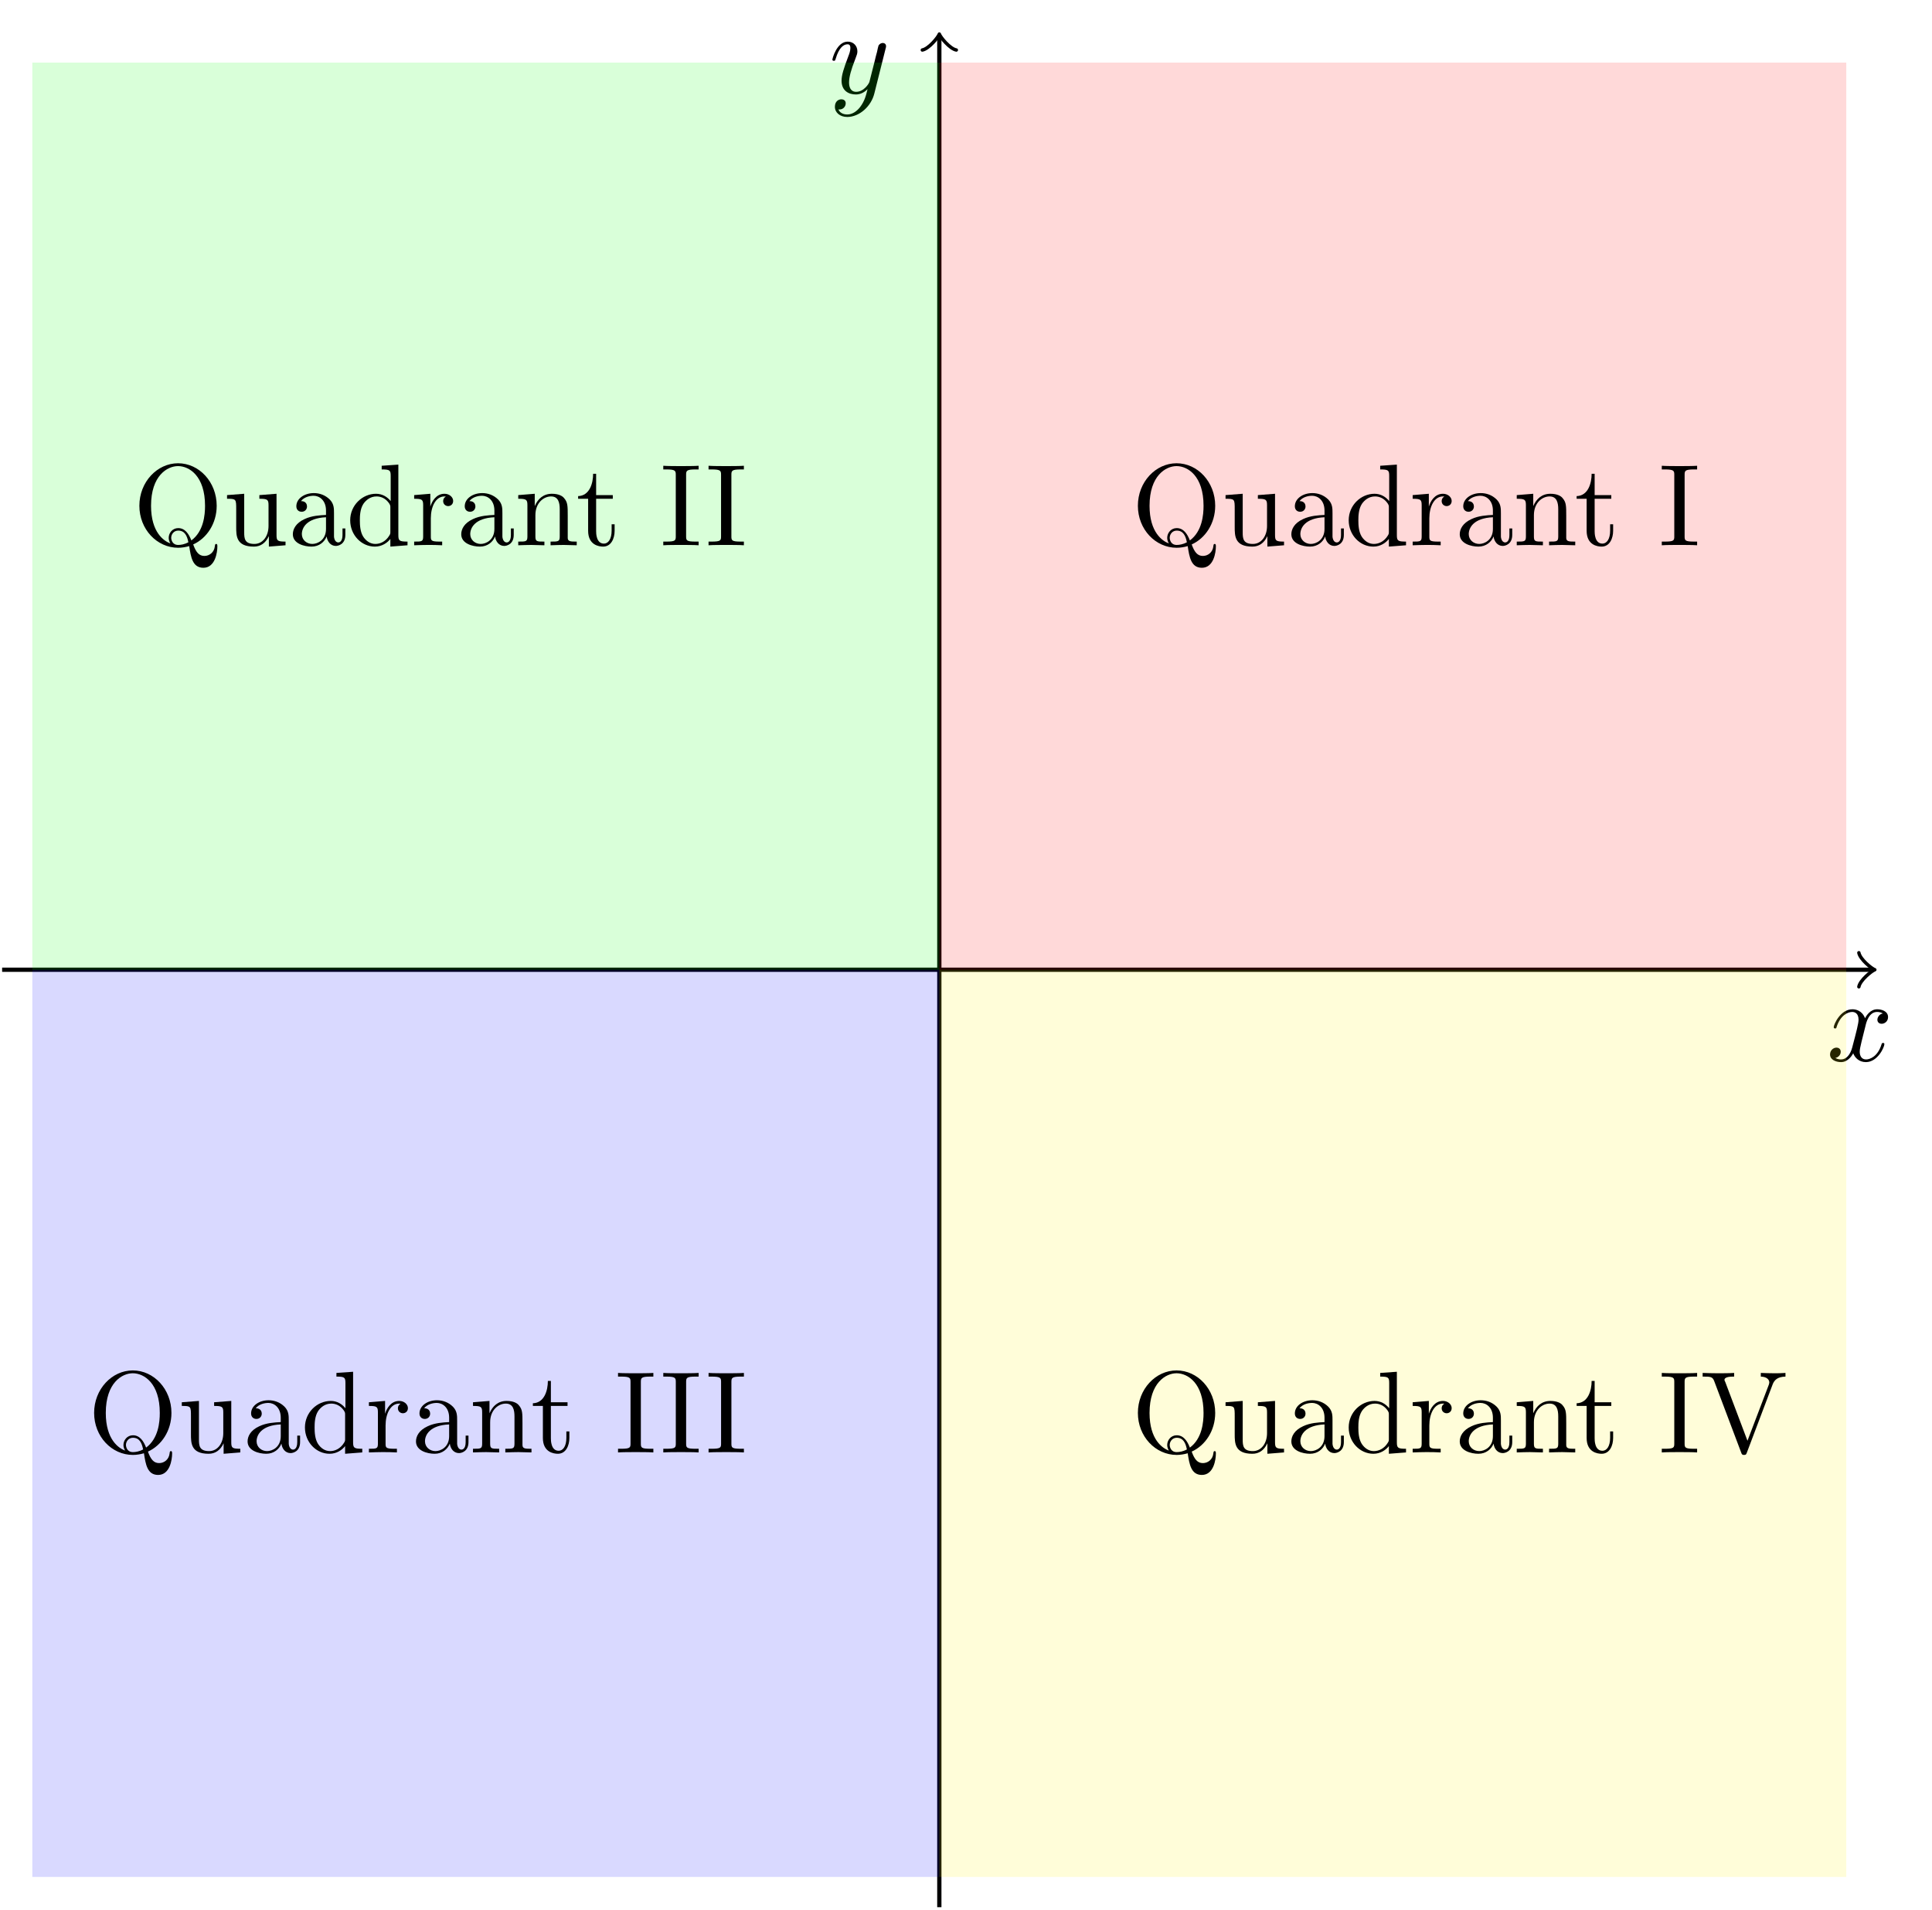
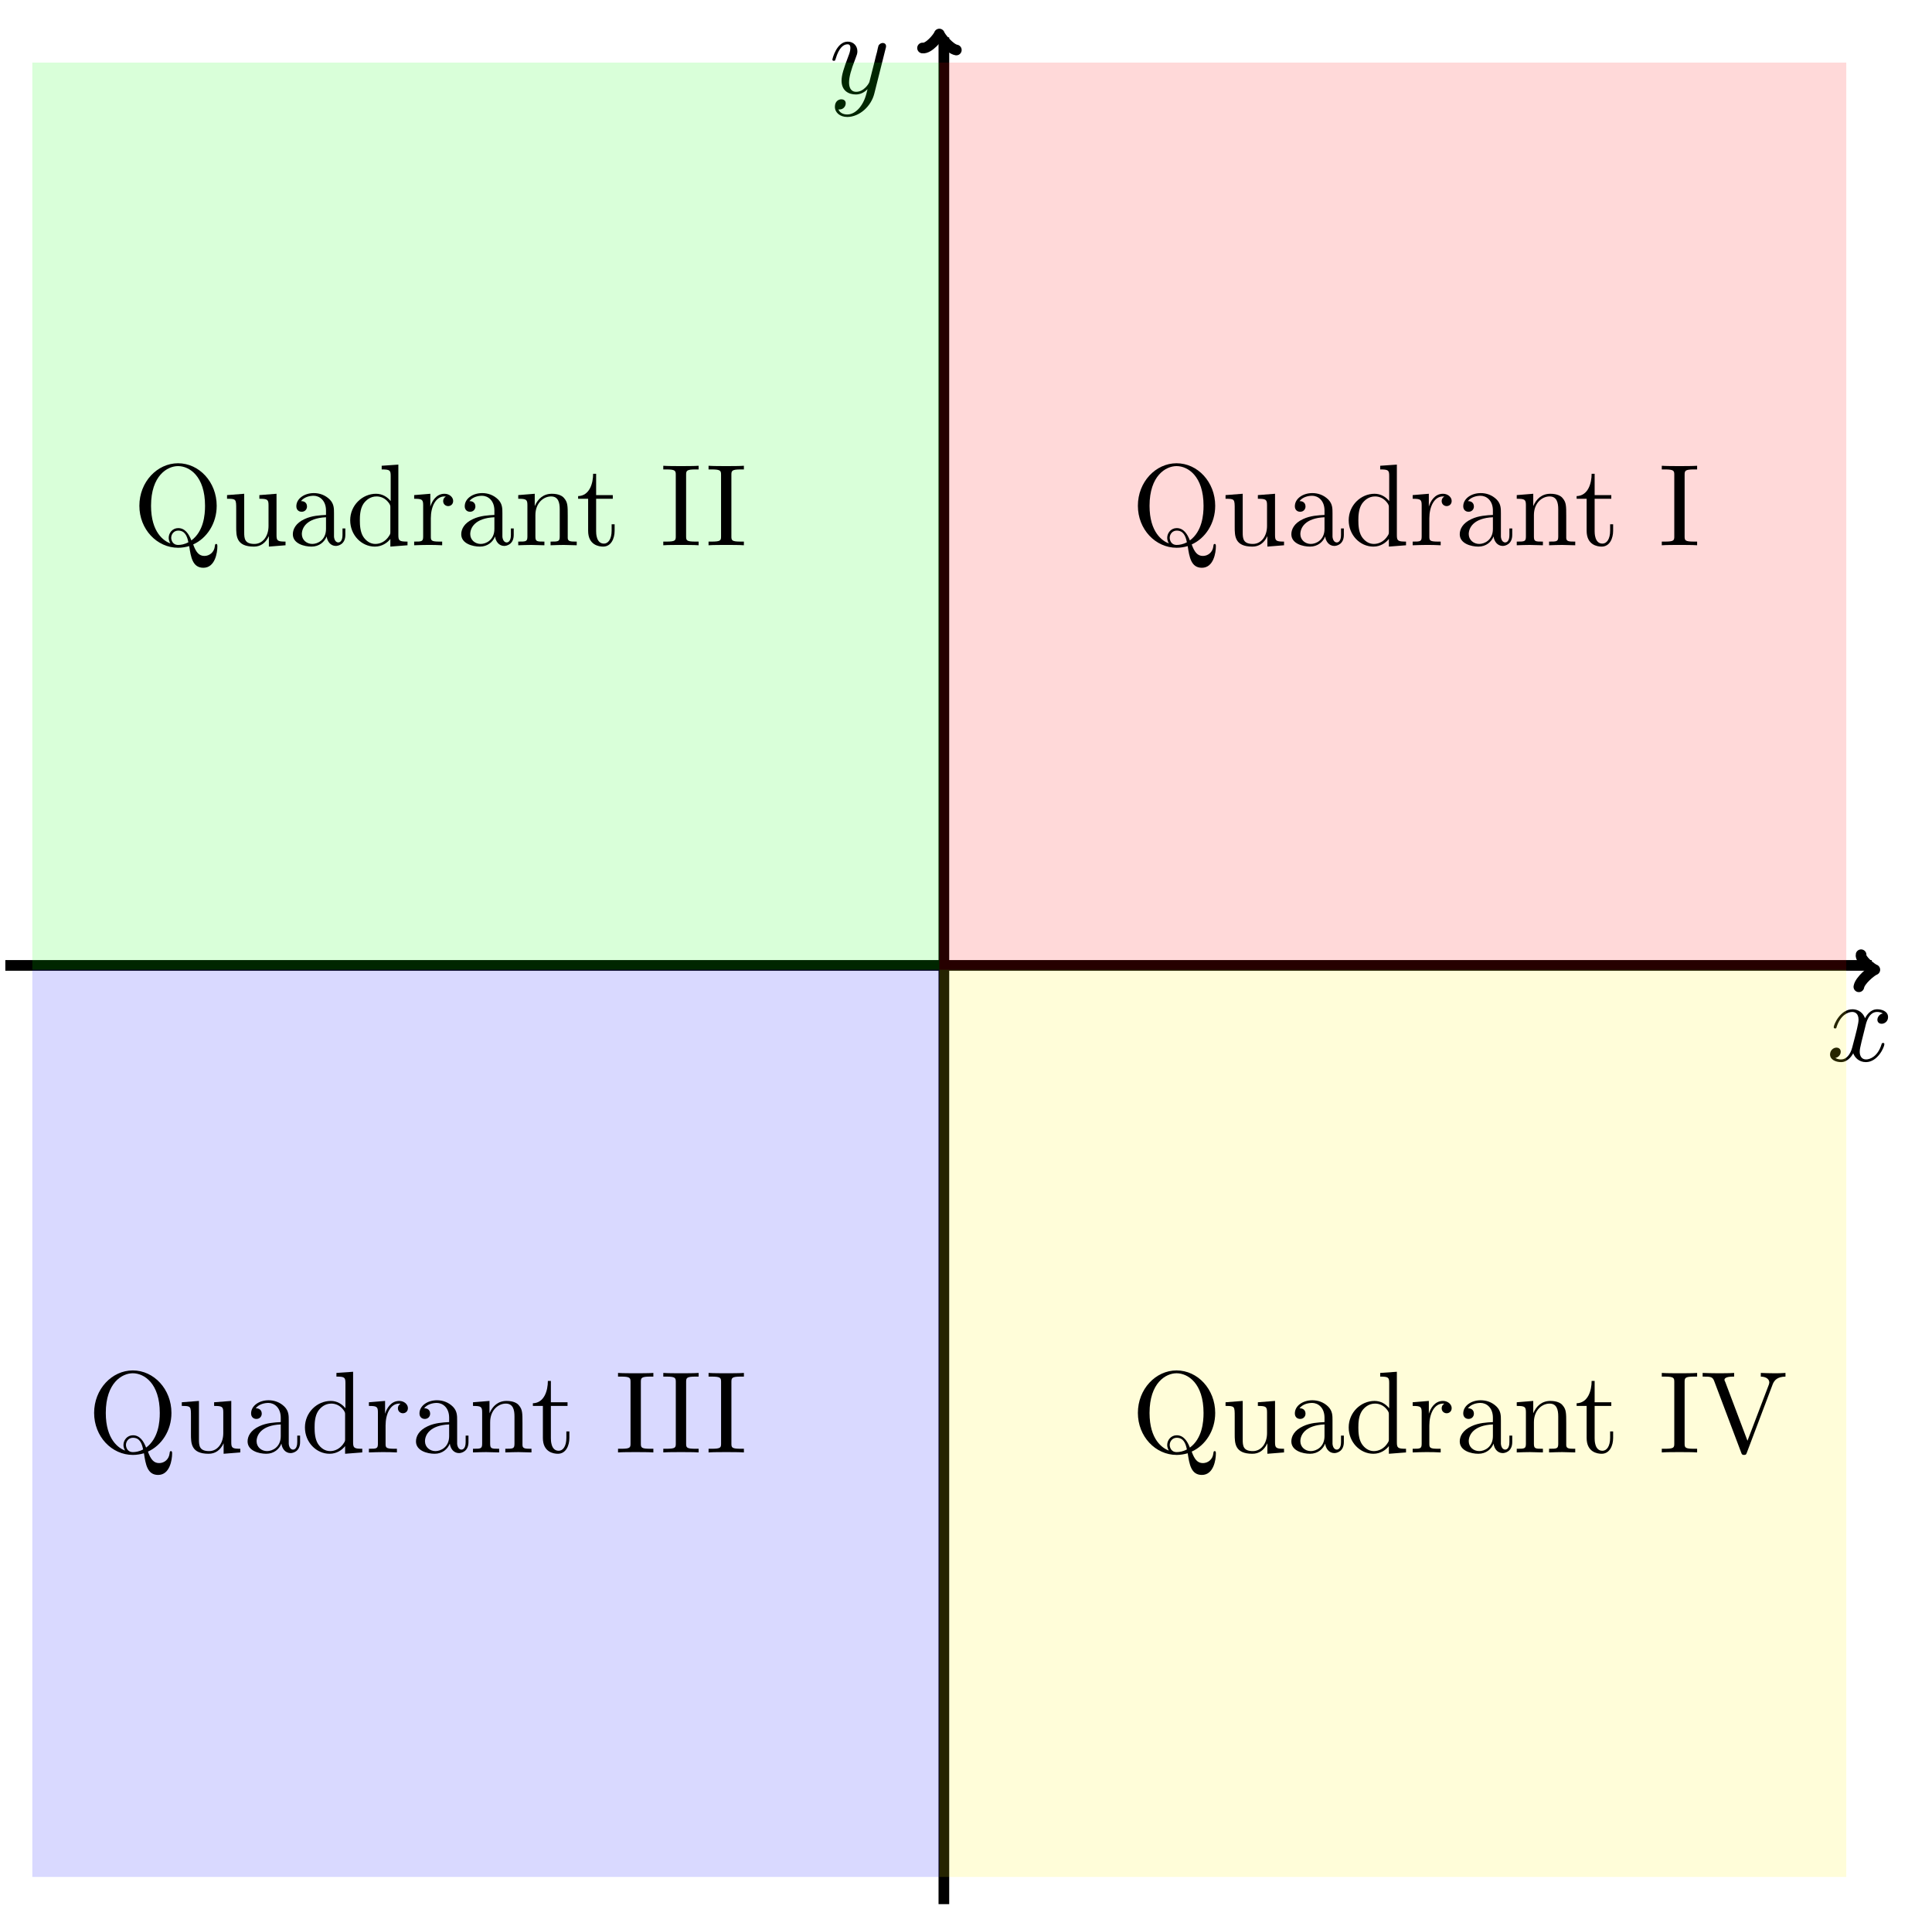
<svg xmlns="http://www.w3.org/2000/svg" xmlns:xlink="http://www.w3.org/1999/xlink" width="181.15pt" height="178.981pt" viewBox="0 0 181.15 178.981" version="1.1">
  <defs>
    <g>
      <symbol overflow="visible" id="glyph0-0">
-         <path style="stroke:none;" d="" />
+         <path style="stroke:none;" d="M 3.641 -3.297 C 3.703 -3.578 3.953 -4.578 4.719 -4.578 C 4.781 -4.578 5.031 -4.578 5.266 -4.438 C 4.969 -4.391 4.75 -4.109 4.75 -3.844 C 4.75 -3.672 4.859 -3.469 5.156 -3.469 C 5.406 -3.469 5.75 -3.672 5.75 -4.094 C 5.75 -4.672 5.109 -4.828 4.734 -4.828 C 4.094 -4.828 3.719 -4.25 3.594 -3.984 C 3.312 -4.719 2.719 -4.828 2.406 -4.828 C 1.281 -4.828 0.656 -3.406 0.656 -3.141 C 0.656 -3.031 0.766 -3.031 0.781 -3.031 C 0.875 -3.031 0.906 -3.047 0.922 -3.156 C 1.297 -4.312 2.016 -4.578 2.391 -4.578 C 2.594 -4.578 2.984 -4.484 2.984 -3.844 C 2.984 -3.516 2.797 -2.781 2.391 -1.25 C 2.219 -0.578 1.828 -0.125 1.359 -0.125 C 1.281 -0.125 1.031 -0.125 0.812 -0.266 C 1.078 -0.312 1.312 -0.547 1.312 -0.844 C 1.312 -1.141 1.078 -1.234 0.922 -1.234 C 0.594 -1.234 0.312 -0.953 0.312 -0.594 C 0.312 -0.094 0.859 0.125 1.344 0.125 C 2.062 0.125 2.453 -0.641 2.484 -0.703 C 2.625 -0.312 3.016 0.125 3.672 0.125 C 4.781 0.125 5.406 -1.281 5.406 -1.562 C 5.406 -1.672 5.312 -1.672 5.281 -1.672 C 5.188 -1.672 5.156 -1.625 5.141 -1.547 C 4.781 -0.375 4.031 -0.125 3.688 -0.125 C 3.266 -0.125 3.094 -0.469 3.094 -0.844 C 3.094 -1.078 3.156 -1.312 3.266 -1.797 Z M 3.641 -3.297 " />
      </symbol>
      <symbol overflow="visible" id="glyph0-1">
-         <path style="stroke:none;" d="M 3.641 -3.297 C 3.703 -3.578 3.953 -4.578 4.719 -4.578 C 4.781 -4.578 5.031 -4.578 5.266 -4.438 C 4.969 -4.391 4.75 -4.109 4.75 -3.844 C 4.75 -3.672 4.859 -3.469 5.156 -3.469 C 5.406 -3.469 5.75 -3.672 5.75 -4.094 C 5.75 -4.672 5.109 -4.828 4.734 -4.828 C 4.094 -4.828 3.719 -4.25 3.594 -3.984 C 3.312 -4.719 2.719 -4.828 2.406 -4.828 C 1.281 -4.828 0.656 -3.406 0.656 -3.141 C 0.656 -3.031 0.766 -3.031 0.781 -3.031 C 0.875 -3.031 0.906 -3.047 0.922 -3.156 C 1.297 -4.312 2.016 -4.578 2.391 -4.578 C 2.594 -4.578 2.984 -4.484 2.984 -3.844 C 2.984 -3.516 2.797 -2.781 2.391 -1.25 C 2.219 -0.578 1.828 -0.125 1.359 -0.125 C 1.281 -0.125 1.031 -0.125 0.812 -0.266 C 1.078 -0.312 1.312 -0.547 1.312 -0.844 C 1.312 -1.141 1.078 -1.234 0.922 -1.234 C 0.594 -1.234 0.312 -0.953 0.312 -0.594 C 0.312 -0.094 0.859 0.125 1.344 0.125 C 2.062 0.125 2.453 -0.641 2.484 -0.703 C 2.625 -0.312 3.016 0.125 3.672 0.125 C 4.781 0.125 5.406 -1.281 5.406 -1.562 C 5.406 -1.672 5.312 -1.672 5.281 -1.672 C 5.188 -1.672 5.156 -1.625 5.141 -1.547 C 4.781 -0.375 4.031 -0.125 3.688 -0.125 C 3.266 -0.125 3.094 -0.469 3.094 -0.844 C 3.094 -1.078 3.156 -1.312 3.266 -1.797 Z M 3.641 -3.297 " />
-       </symbol>
-       <symbol overflow="visible" id="glyph0-2">
        <path style="stroke:none;" d="M 5.297 -4.156 C 5.344 -4.312 5.344 -4.328 5.344 -4.406 C 5.344 -4.609 5.188 -4.703 5.031 -4.703 C 4.922 -4.703 4.75 -4.641 4.641 -4.469 C 4.625 -4.422 4.531 -4.078 4.5 -3.875 C 4.422 -3.594 4.344 -3.297 4.281 -3.016 L 3.781 -1.047 C 3.734 -0.891 3.266 -0.125 2.547 -0.125 C 2 -0.125 1.875 -0.594 1.875 -1 C 1.875 -1.5 2.062 -2.188 2.438 -3.141 C 2.609 -3.594 2.656 -3.703 2.656 -3.922 C 2.656 -4.422 2.297 -4.828 1.75 -4.828 C 0.719 -4.828 0.312 -3.234 0.312 -3.141 C 0.312 -3.031 0.422 -3.031 0.453 -3.031 C 0.562 -3.031 0.562 -3.047 0.625 -3.234 C 0.922 -4.25 1.359 -4.578 1.719 -4.578 C 1.812 -4.578 2 -4.578 2 -4.234 C 2 -3.953 1.891 -3.672 1.812 -3.469 C 1.375 -2.312 1.172 -1.688 1.172 -1.172 C 1.172 -0.203 1.859 0.125 2.516 0.125 C 2.938 0.125 3.297 -0.062 3.609 -0.375 C 3.469 0.203 3.344 0.734 2.906 1.312 C 2.625 1.672 2.203 2 1.703 2 C 1.547 2 1.062 1.969 0.875 1.531 C 1.047 1.531 1.188 1.531 1.344 1.406 C 1.453 1.312 1.562 1.172 1.562 0.953 C 1.562 0.625 1.266 0.578 1.156 0.578 C 0.906 0.578 0.547 0.75 0.547 1.281 C 0.547 1.828 1.031 2.234 1.703 2.234 C 2.828 2.234 3.953 1.25 4.25 0.016 Z M 5.297 -4.156 " />
      </symbol>
      <symbol overflow="visible" id="glyph1-0">
-         <path style="stroke:none;" d="" />
+         <path style="stroke:none;" d="M 3.516 -0.172 C 2.922 -0.391 1.703 -1.188 1.703 -3.703 C 1.703 -6.531 3.234 -7.422 4.234 -7.422 C 5.297 -7.422 6.766 -6.484 6.766 -3.703 C 6.766 -2.844 6.641 -1.312 5.484 -0.453 C 5.25 -1.062 4.891 -1.609 4.25 -1.609 C 3.703 -1.609 3.359 -1.141 3.359 -0.703 C 3.359 -0.406 3.5 -0.203 3.516 -0.172 Z M 5.203 -0.281 C 4.828 -0.078 4.484 -0.031 4.25 -0.031 C 3.688 -0.031 3.594 -0.531 3.594 -0.703 C 3.594 -1.016 3.828 -1.375 4.25 -1.375 C 4.844 -1.375 5.078 -0.922 5.203 -0.281 Z M 5.656 -0.078 C 6.938 -0.656 7.859 -2.047 7.859 -3.703 C 7.859 -5.922 6.219 -7.688 4.234 -7.688 C 2.281 -7.688 0.609 -5.938 0.609 -3.703 C 0.609 -1.5 2.25 0.234 4.25 0.234 C 4.578 0.234 4.969 0.172 5.281 0.078 C 5.438 1.109 5.594 2.109 6.609 2.109 C 7.719 2.109 7.922 0.672 7.922 0.109 C 7.922 0 7.922 -0.125 7.812 -0.125 C 7.703 -0.125 7.703 -0.031 7.688 0.078 C 7.625 0.672 7.172 1 6.703 1 C 6.188 1 5.906 0.625 5.656 -0.078 Z M 5.656 -0.078 " />
      </symbol>
      <symbol overflow="visible" id="glyph1-1">
-         <path style="stroke:none;" d="M 3.516 -0.172 C 2.922 -0.391 1.703 -1.188 1.703 -3.703 C 1.703 -6.531 3.234 -7.422 4.234 -7.422 C 5.297 -7.422 6.766 -6.484 6.766 -3.703 C 6.766 -2.844 6.641 -1.312 5.484 -0.453 C 5.25 -1.062 4.891 -1.609 4.25 -1.609 C 3.703 -1.609 3.359 -1.141 3.359 -0.703 C 3.359 -0.406 3.5 -0.203 3.516 -0.172 Z M 5.203 -0.281 C 4.828 -0.078 4.484 -0.031 4.25 -0.031 C 3.688 -0.031 3.594 -0.531 3.594 -0.703 C 3.594 -1.016 3.828 -1.375 4.25 -1.375 C 4.844 -1.375 5.078 -0.922 5.203 -0.281 Z M 5.656 -0.078 C 6.938 -0.656 7.859 -2.047 7.859 -3.703 C 7.859 -5.922 6.219 -7.688 4.234 -7.688 C 2.281 -7.688 0.609 -5.938 0.609 -3.703 C 0.609 -1.5 2.25 0.234 4.25 0.234 C 4.578 0.234 4.969 0.172 5.281 0.078 C 5.438 1.109 5.594 2.109 6.609 2.109 C 7.719 2.109 7.922 0.672 7.922 0.109 C 7.922 0 7.922 -0.125 7.812 -0.125 C 7.703 -0.125 7.703 -0.031 7.688 0.078 C 7.625 0.672 7.172 1 6.703 1 C 6.188 1 5.906 0.625 5.656 -0.078 Z M 5.656 -0.078 " />
+         <path style="stroke:none;" d="M 4.266 -0.859 L 4.266 0.125 L 5.828 0 L 5.828 -0.344 C 5.078 -0.344 4.984 -0.422 4.984 -0.953 L 4.984 -4.828 L 3.375 -4.703 L 3.375 -4.359 C 4.141 -4.359 4.234 -4.281 4.234 -3.75 L 4.234 -1.812 C 4.234 -0.859 3.703 -0.125 2.906 -0.125 C 2 -0.125 1.953 -0.625 1.953 -1.203 L 1.953 -4.828 L 0.344 -4.703 L 0.344 -4.359 C 1.203 -4.359 1.203 -4.328 1.203 -3.359 L 1.203 -1.719 C 1.203 -0.875 1.203 0.125 2.859 0.125 C 3.469 0.125 3.953 -0.188 4.266 -0.859 Z M 4.266 -0.859 " />
      </symbol>
      <symbol overflow="visible" id="glyph1-2">
-         <path style="stroke:none;" d="M 4.266 -0.859 L 4.266 0.125 L 5.828 0 L 5.828 -0.344 C 5.078 -0.344 4.984 -0.422 4.984 -0.953 L 4.984 -4.828 L 3.375 -4.703 L 3.375 -4.359 C 4.141 -4.359 4.234 -4.281 4.234 -3.75 L 4.234 -1.812 C 4.234 -0.859 3.703 -0.125 2.906 -0.125 C 2 -0.125 1.953 -0.625 1.953 -1.203 L 1.953 -4.828 L 0.344 -4.703 L 0.344 -4.359 C 1.203 -4.359 1.203 -4.328 1.203 -3.359 L 1.203 -1.719 C 1.203 -0.875 1.203 0.125 2.859 0.125 C 3.469 0.125 3.953 -0.188 4.266 -0.859 Z M 4.266 -0.859 " />
+         <path style="stroke:none;" d="M 3.625 -0.828 C 3.672 -0.391 3.969 0.062 4.484 0.062 C 4.719 0.062 5.375 -0.094 5.375 -0.969 L 5.375 -1.578 L 5.109 -1.578 L 5.109 -0.969 C 5.109 -0.344 4.828 -0.266 4.719 -0.266 C 4.359 -0.266 4.312 -0.766 4.312 -0.812 L 4.312 -3 C 4.312 -3.453 4.312 -3.875 3.922 -4.281 C 3.484 -4.719 2.938 -4.891 2.422 -4.891 C 1.531 -4.891 0.781 -4.375 0.781 -3.656 C 0.781 -3.328 1 -3.141 1.281 -3.141 C 1.578 -3.141 1.781 -3.359 1.781 -3.641 C 1.781 -3.781 1.719 -4.141 1.219 -4.141 C 1.516 -4.531 2.047 -4.641 2.406 -4.641 C 2.938 -4.641 3.562 -4.219 3.562 -3.25 L 3.562 -2.844 C 3 -2.812 2.234 -2.781 1.547 -2.453 C 0.734 -2.078 0.453 -1.516 0.453 -1.031 C 0.453 -0.156 1.516 0.125 2.203 0.125 C 2.922 0.125 3.422 -0.312 3.625 -0.828 Z M 3.562 -2.625 L 3.562 -1.531 C 3.562 -0.484 2.766 -0.125 2.281 -0.125 C 1.75 -0.125 1.297 -0.5 1.297 -1.047 C 1.297 -1.641 1.75 -2.547 3.562 -2.625 Z M 3.562 -2.625 " />
      </symbol>
      <symbol overflow="visible" id="glyph1-3">
-         <path style="stroke:none;" d="M 3.625 -0.828 C 3.672 -0.391 3.969 0.062 4.484 0.062 C 4.719 0.062 5.375 -0.094 5.375 -0.969 L 5.375 -1.578 L 5.109 -1.578 L 5.109 -0.969 C 5.109 -0.344 4.828 -0.266 4.719 -0.266 C 4.359 -0.266 4.312 -0.766 4.312 -0.812 L 4.312 -3 C 4.312 -3.453 4.312 -3.875 3.922 -4.281 C 3.484 -4.719 2.938 -4.891 2.422 -4.891 C 1.531 -4.891 0.781 -4.375 0.781 -3.656 C 0.781 -3.328 1 -3.141 1.281 -3.141 C 1.578 -3.141 1.781 -3.359 1.781 -3.641 C 1.781 -3.781 1.719 -4.141 1.219 -4.141 C 1.516 -4.531 2.047 -4.641 2.406 -4.641 C 2.938 -4.641 3.562 -4.219 3.562 -3.25 L 3.562 -2.844 C 3 -2.812 2.234 -2.781 1.547 -2.453 C 0.734 -2.078 0.453 -1.516 0.453 -1.031 C 0.453 -0.156 1.516 0.125 2.203 0.125 C 2.922 0.125 3.422 -0.312 3.625 -0.828 Z M 3.562 -2.625 L 3.562 -1.531 C 3.562 -0.484 2.766 -0.125 2.281 -0.125 C 1.75 -0.125 1.297 -0.5 1.297 -1.047 C 1.297 -1.641 1.75 -2.547 3.562 -2.625 Z M 3.562 -2.625 " />
+         <path style="stroke:none;" d="M 4.141 -0.594 L 4.141 0.125 L 5.75 0 L 5.75 -0.344 C 4.984 -0.344 4.891 -0.422 4.891 -0.953 L 4.891 -7.562 L 3.328 -7.453 L 3.328 -7.109 C 4.094 -7.109 4.172 -7.031 4.172 -6.5 L 4.172 -4.141 C 3.859 -4.531 3.391 -4.828 2.797 -4.828 C 1.516 -4.828 0.375 -3.75 0.375 -2.344 C 0.375 -0.953 1.438 0.125 2.688 0.125 C 3.375 0.125 3.875 -0.25 4.141 -0.594 Z M 4.141 -3.516 L 4.141 -1.281 C 4.141 -1.094 4.141 -1.062 4.031 -0.891 C 3.703 -0.359 3.203 -0.125 2.734 -0.125 C 2.25 -0.125 1.859 -0.406 1.594 -0.812 C 1.312 -1.266 1.281 -1.891 1.281 -2.328 C 1.281 -2.734 1.297 -3.391 1.609 -3.875 C 1.844 -4.219 2.25 -4.578 2.844 -4.578 C 3.234 -4.578 3.688 -4.422 4.031 -3.922 C 4.141 -3.734 4.141 -3.719 4.141 -3.516 Z M 4.141 -3.516 " />
      </symbol>
      <symbol overflow="visible" id="glyph1-4">
-         <path style="stroke:none;" d="M 4.141 -0.594 L 4.141 0.125 L 5.75 0 L 5.75 -0.344 C 4.984 -0.344 4.891 -0.422 4.891 -0.953 L 4.891 -7.562 L 3.328 -7.453 L 3.328 -7.109 C 4.094 -7.109 4.172 -7.031 4.172 -6.5 L 4.172 -4.141 C 3.859 -4.531 3.391 -4.828 2.797 -4.828 C 1.516 -4.828 0.375 -3.75 0.375 -2.344 C 0.375 -0.953 1.438 0.125 2.688 0.125 C 3.375 0.125 3.875 -0.25 4.141 -0.594 Z M 4.141 -3.516 L 4.141 -1.281 C 4.141 -1.094 4.141 -1.062 4.031 -0.891 C 3.703 -0.359 3.203 -0.125 2.734 -0.125 C 2.25 -0.125 1.859 -0.406 1.594 -0.812 C 1.312 -1.266 1.281 -1.891 1.281 -2.328 C 1.281 -2.734 1.297 -3.391 1.609 -3.875 C 1.844 -4.219 2.25 -4.578 2.844 -4.578 C 3.234 -4.578 3.688 -4.422 4.031 -3.922 C 4.141 -3.734 4.141 -3.719 4.141 -3.516 Z M 4.141 -3.516 " />
+         <path style="stroke:none;" d="M 1.828 -3.625 L 1.828 -4.828 L 0.312 -4.703 L 0.312 -4.359 C 1.062 -4.359 1.156 -4.281 1.156 -3.75 L 1.156 -0.828 C 1.156 -0.344 1.031 -0.344 0.312 -0.344 L 0.312 0 C 0.734 -0.016 1.25 -0.031 1.547 -0.031 C 1.984 -0.031 2.5 -0.031 2.938 0 L 2.938 -0.344 L 2.703 -0.344 C 1.891 -0.344 1.875 -0.453 1.875 -0.844 L 1.875 -2.531 C 1.875 -3.609 2.328 -4.578 3.156 -4.578 C 3.234 -4.578 3.266 -4.578 3.281 -4.562 C 3.25 -4.562 3.031 -4.422 3.031 -4.141 C 3.031 -3.844 3.266 -3.672 3.5 -3.672 C 3.703 -3.672 3.969 -3.812 3.969 -4.156 C 3.969 -4.5 3.625 -4.828 3.156 -4.828 C 2.359 -4.828 1.969 -4.094 1.828 -3.625 Z M 1.828 -3.625 " />
      </symbol>
      <symbol overflow="visible" id="glyph1-5">
-         <path style="stroke:none;" d="M 1.828 -3.625 L 1.828 -4.828 L 0.312 -4.703 L 0.312 -4.359 C 1.062 -4.359 1.156 -4.281 1.156 -3.75 L 1.156 -0.828 C 1.156 -0.344 1.031 -0.344 0.312 -0.344 L 0.312 0 C 0.734 -0.016 1.25 -0.031 1.547 -0.031 C 1.984 -0.031 2.5 -0.031 2.938 0 L 2.938 -0.344 L 2.703 -0.344 C 1.891 -0.344 1.875 -0.453 1.875 -0.844 L 1.875 -2.531 C 1.875 -3.609 2.328 -4.578 3.156 -4.578 C 3.234 -4.578 3.266 -4.578 3.281 -4.562 C 3.25 -4.562 3.031 -4.422 3.031 -4.141 C 3.031 -3.844 3.266 -3.672 3.5 -3.672 C 3.703 -3.672 3.969 -3.812 3.969 -4.156 C 3.969 -4.5 3.625 -4.828 3.156 -4.828 C 2.359 -4.828 1.969 -4.094 1.828 -3.625 Z M 1.828 -3.625 " />
+         <path style="stroke:none;" d="M 1.203 -3.75 L 1.203 -0.828 C 1.203 -0.344 1.078 -0.344 0.344 -0.344 L 0.344 0 C 0.734 -0.016 1.281 -0.031 1.578 -0.031 C 1.859 -0.031 2.438 -0.016 2.797 0 L 2.797 -0.344 C 2.078 -0.344 1.953 -0.344 1.953 -0.828 L 1.953 -2.828 C 1.953 -3.969 2.719 -4.578 3.422 -4.578 C 4.109 -4.578 4.234 -3.984 4.234 -3.375 L 4.234 -0.828 C 4.234 -0.344 4.109 -0.344 3.375 -0.344 L 3.375 0 C 3.766 -0.016 4.312 -0.031 4.609 -0.031 C 4.891 -0.031 5.469 -0.016 5.828 0 L 5.828 -0.344 C 5.266 -0.344 5 -0.344 4.984 -0.672 L 4.984 -2.75 C 4.984 -3.688 4.984 -4.031 4.641 -4.422 C 4.5 -4.609 4.141 -4.828 3.5 -4.828 C 2.703 -4.828 2.188 -4.359 1.891 -3.672 L 1.891 -4.828 L 0.344 -4.703 L 0.344 -4.359 C 1.109 -4.359 1.203 -4.281 1.203 -3.75 Z M 1.203 -3.75 " />
      </symbol>
      <symbol overflow="visible" id="glyph1-6">
-         <path style="stroke:none;" d="M 1.203 -3.75 L 1.203 -0.828 C 1.203 -0.344 1.078 -0.344 0.344 -0.344 L 0.344 0 C 0.734 -0.016 1.281 -0.031 1.578 -0.031 C 1.859 -0.031 2.438 -0.016 2.797 0 L 2.797 -0.344 C 2.078 -0.344 1.953 -0.344 1.953 -0.828 L 1.953 -2.828 C 1.953 -3.969 2.719 -4.578 3.422 -4.578 C 4.109 -4.578 4.234 -3.984 4.234 -3.375 L 4.234 -0.828 C 4.234 -0.344 4.109 -0.344 3.375 -0.344 L 3.375 0 C 3.766 -0.016 4.312 -0.031 4.609 -0.031 C 4.891 -0.031 5.469 -0.016 5.828 0 L 5.828 -0.344 C 5.266 -0.344 5 -0.344 4.984 -0.672 L 4.984 -2.75 C 4.984 -3.688 4.984 -4.031 4.641 -4.422 C 4.5 -4.609 4.141 -4.828 3.5 -4.828 C 2.703 -4.828 2.188 -4.359 1.891 -3.672 L 1.891 -4.828 L 0.344 -4.703 L 0.344 -4.359 C 1.109 -4.359 1.203 -4.281 1.203 -3.75 Z M 1.203 -3.75 " />
+         <path style="stroke:none;" d="M 1.891 -4.359 L 3.453 -4.359 L 3.453 -4.703 L 1.891 -4.703 L 1.891 -6.703 L 1.609 -6.703 C 1.609 -5.812 1.281 -4.641 0.203 -4.609 L 0.203 -4.359 L 1.141 -4.359 L 1.141 -1.359 C 1.141 -0.016 2.156 0.125 2.547 0.125 C 3.312 0.125 3.625 -0.656 3.625 -1.359 L 3.625 -1.969 L 3.344 -1.969 L 3.344 -1.375 C 3.344 -0.562 3.016 -0.156 2.625 -0.156 C 1.891 -0.156 1.891 -1.141 1.891 -1.328 Z M 1.891 -4.359 " />
      </symbol>
      <symbol overflow="visible" id="glyph1-7">
-         <path style="stroke:none;" d="M 1.891 -4.359 L 3.453 -4.359 L 3.453 -4.703 L 1.891 -4.703 L 1.891 -6.703 L 1.609 -6.703 C 1.609 -5.812 1.281 -4.641 0.203 -4.609 L 0.203 -4.359 L 1.141 -4.359 L 1.141 -1.359 C 1.141 -0.016 2.156 0.125 2.547 0.125 C 3.312 0.125 3.625 -0.656 3.625 -1.359 L 3.625 -1.969 L 3.344 -1.969 L 3.344 -1.375 C 3.344 -0.562 3.016 -0.156 2.625 -0.156 C 1.891 -0.156 1.891 -1.141 1.891 -1.328 Z M 1.891 -4.359 " />
+         <path style="stroke:none;" d="M 2.453 -6.594 C 2.453 -6.984 2.484 -7.109 3.344 -7.109 L 3.625 -7.109 L 3.625 -7.453 C 3.25 -7.422 2.391 -7.422 1.969 -7.422 C 1.547 -7.422 0.688 -7.422 0.312 -7.453 L 0.312 -7.109 L 0.594 -7.109 C 1.453 -7.109 1.484 -6.984 1.484 -6.594 L 1.484 -0.844 C 1.484 -0.453 1.453 -0.344 0.594 -0.344 L 0.312 -0.344 L 0.312 0 C 0.688 -0.031 1.547 -0.031 1.969 -0.031 C 2.391 -0.031 3.25 -0.031 3.625 0 L 3.625 -0.344 L 3.344 -0.344 C 2.484 -0.344 2.453 -0.453 2.453 -0.844 Z M 2.453 -6.594 " />
      </symbol>
      <symbol overflow="visible" id="glyph1-8">
-         <path style="stroke:none;" d="M 2.453 -6.594 C 2.453 -6.984 2.484 -7.109 3.344 -7.109 L 3.625 -7.109 L 3.625 -7.453 C 3.25 -7.422 2.391 -7.422 1.969 -7.422 C 1.547 -7.422 0.688 -7.422 0.312 -7.453 L 0.312 -7.109 L 0.594 -7.109 C 1.453 -7.109 1.484 -6.984 1.484 -6.594 L 1.484 -0.844 C 1.484 -0.453 1.453 -0.344 0.594 -0.344 L 0.312 -0.344 L 0.312 0 C 0.688 -0.031 1.547 -0.031 1.969 -0.031 C 2.391 -0.031 3.25 -0.031 3.625 0 L 3.625 -0.344 L 3.344 -0.344 C 2.484 -0.344 2.453 -0.453 2.453 -0.844 Z M 2.453 -6.594 " />
-       </symbol>
-       <symbol overflow="visible" id="glyph1-9">
        <path style="stroke:none;" d="M 6.766 -6.375 C 6.922 -6.781 7.219 -7.094 7.969 -7.109 L 7.969 -7.453 C 7.625 -7.422 7.188 -7.422 6.906 -7.422 C 6.578 -7.422 5.938 -7.438 5.656 -7.453 L 5.656 -7.109 C 6.234 -7.094 6.453 -6.812 6.453 -6.562 C 6.453 -6.484 6.422 -6.406 6.406 -6.344 L 4.406 -1.094 L 2.328 -6.594 C 2.25 -6.75 2.25 -6.766 2.25 -6.797 C 2.25 -7.109 2.875 -7.109 3.156 -7.109 L 3.156 -7.453 C 2.766 -7.422 2 -7.422 1.594 -7.422 C 1.062 -7.422 0.594 -7.438 0.203 -7.453 L 0.203 -7.109 C 0.922 -7.109 1.125 -7.109 1.281 -6.703 L 3.812 0 C 3.875 0.203 3.938 0.234 4.078 0.234 C 4.266 0.234 4.281 0.188 4.344 0.031 Z M 6.766 -6.375 " />
      </symbol>
    </g>
-     <clipPath id="clip1">
-       <path d="M 87 3 L 89 3 L 89 178.98 L 87 178.98 Z M 87 3 " />
-     </clipPath>
  </defs>
  <g id="surface1">
-     <path style="fill:none;stroke-width:0.399;stroke-linecap:butt;stroke-linejoin:miter;stroke:rgb(0%,0%,0%);stroke-opacity:1;stroke-miterlimit:10;" d="M -87.874 0.002 L 87.415 0.002 " transform="matrix(1,0,0,-1,88.073,90.908)" />
-     <path style="fill:none;stroke-width:0.319;stroke-linecap:round;stroke-linejoin:round;stroke:rgb(0%,0%,0%);stroke-opacity:1;stroke-miterlimit:10;" d="M -1.197 1.595 C -1.095 0.998 -0.002 0.099 0.299 0.002 C -0.002 -0.1 -1.095 -0.994 -1.197 -1.596 " transform="matrix(1,0,0,-1,175.49,90.908)" />
-     <g clip-path="url(#clip1)" clip-rule="nonzero">
-       <path style="fill:none;stroke-width:0.399;stroke-linecap:butt;stroke-linejoin:miter;stroke:rgb(0%,0%,0%);stroke-opacity:1;stroke-miterlimit:10;" d="M 0.001 -87.877 L 0.001 87.416 " transform="matrix(1,0,0,-1,88.073,90.908)" />
-     </g>
-     <path style="fill:none;stroke-width:0.319;stroke-linecap:round;stroke-linejoin:round;stroke:rgb(0%,0%,0%);stroke-opacity:1;stroke-miterlimit:10;" d="M -1.196 1.593 C -1.095 0.995 -0.001 0.1 0.3 -0.001 C -0.001 -0.099 -1.095 -0.997 -1.196 -1.595 " transform="matrix(0,-1,-1,0,88.073,3.49101)" />
+     <path style="fill:none;stroke-width:1;stroke-linecap:butt;stroke-linejoin:miter;stroke:rgb(0%,0%,0%);stroke-opacity:1;stroke-miterlimit:10;" d="M -87.573 0.408 L 87.427 0.408 " transform="matrix(1,0,0,-1,88.073,90.908)" />
+     <path style="fill:none;stroke-width:1;stroke-linecap:round;stroke-linejoin:round;stroke:rgb(0%,0%,0%);stroke-opacity:1;stroke-miterlimit:10;" d="M -0.99 1.408 C -1.095 0.998 -0.002 0.099 0.299 0.002 C -0.002 -0.1 -1.095 -0.994 -1.197 -1.596 " transform="matrix(1,0,0,-1,175.49,90.908)" />
+     <path style="fill:none;stroke-width:1;stroke-linecap:butt;stroke-linejoin:miter;stroke:rgb(0%,0%,0%);stroke-opacity:1;stroke-miterlimit:10;" d="M 0.427 -87.592 L 0.427 87.408 " transform="matrix(1,0,0,-1,88.073,90.908)" />
+     <path style="fill:none;stroke-width:1;stroke-linecap:round;stroke-linejoin:round;stroke:rgb(0%,0%,0%);stroke-opacity:1;stroke-miterlimit:10;" d="M -1.009 1.573 C -1.095 0.995 -0.001 0.1 0.3 -0.001 C -0.001 -0.099 -1.095 -0.997 -1.196 -1.595 " transform="matrix(0,-1,-1,0,88.073,3.49101)" />
    <g style="fill:rgb(0%,0%,0%);fill-opacity:1;">
-       <use xlink:href="#glyph0-1" x="171.279" y="99.44" />
+       <use xlink:href="#glyph0-0" x="171.279" y="99.44" />
    </g>
    <g style="fill:rgb(0%,0%,0%);fill-opacity:1;">
-       <use xlink:href="#glyph0-2" x="77.735" y="8.731" />
+       <use xlink:href="#glyph0-1" x="77.735" y="8.731" />
    </g>
    <path style=" stroke:none;fill-rule:nonzero;fill:rgb(100%,0%,0%);fill-opacity:0.15;" d="M 88.074 90.906 L 173.113 90.906 L 173.113 5.867 L 88.074 5.867 " />
    <path style=" stroke:none;fill-rule:nonzero;fill:rgb(0%,100%,0%);fill-opacity:0.15;" d="M 88.074 90.906 L 3.031 90.906 L 3.031 5.867 L 88.074 5.867 " />
    <path style=" stroke:none;fill-rule:nonzero;fill:rgb(0%,0%,100%);fill-opacity:0.15;" d="M 88.074 90.906 L 3.031 90.906 L 3.031 175.949 L 88.074 175.949 " />
    <path style=" stroke:none;fill-rule:nonzero;fill:rgb(100%,94.899%,0%);fill-opacity:0.15;" d="M 88.074 90.906 L 173.113 90.906 L 173.113 175.949 L 88.074 175.949 " />
    <g style="fill:rgb(0%,0%,0%);fill-opacity:1;">
-       <use xlink:href="#glyph1-1" x="106.082" y="51.115" />
-       <use xlink:href="#glyph1-2" x="114.567" y="51.115" />
-       <use xlink:href="#glyph1-3" x="120.628" y="51.115" />
-       <use xlink:href="#glyph1-4" x="126.083" y="51.115" />
-       <use xlink:href="#glyph1-5" x="132.144" y="51.115" />
-       <use xlink:href="#glyph1-3" x="136.417" y="51.115" />
-       <use xlink:href="#glyph1-6" x="141.871" y="51.115" />
+       <use xlink:href="#glyph1-0" x="106.082" y="51.115" />
+       <use xlink:href="#glyph1-1" x="114.567" y="51.115" />
+       <use xlink:href="#glyph1-2" x="120.628" y="51.115" />
+       <use xlink:href="#glyph1-3" x="126.083" y="51.115" />
+       <use xlink:href="#glyph1-4" x="132.144" y="51.115" />
+       <use xlink:href="#glyph1-2" x="136.417" y="51.115" />
+       <use xlink:href="#glyph1-5" x="141.871" y="51.115" />
    </g>
    <g style="fill:rgb(0%,0%,0%);fill-opacity:1;">
-       <use xlink:href="#glyph1-7" x="147.627" y="51.115" />
+       <use xlink:href="#glyph1-6" x="147.627" y="51.115" />
    </g>
    <g style="fill:rgb(0%,0%,0%);fill-opacity:1;">
-       <use xlink:href="#glyph1-8" x="155.502" y="51.115" />
+       <use xlink:href="#glyph1-7" x="155.502" y="51.115" />
    </g>
    <g style="fill:rgb(0%,0%,0%);fill-opacity:1;">
-       <use xlink:href="#glyph1-1" x="12.459" y="51.115" />
-       <use xlink:href="#glyph1-2" x="20.944" y="51.115" />
-       <use xlink:href="#glyph1-3" x="27.005" y="51.115" />
-       <use xlink:href="#glyph1-4" x="32.46" y="51.115" />
-       <use xlink:href="#glyph1-5" x="38.521" y="51.115" />
-       <use xlink:href="#glyph1-3" x="42.794" y="51.115" />
-       <use xlink:href="#glyph1-6" x="48.248" y="51.115" />
+       <use xlink:href="#glyph1-0" x="12.459" y="51.115" />
+       <use xlink:href="#glyph1-1" x="20.944" y="51.115" />
+       <use xlink:href="#glyph1-2" x="27.005" y="51.115" />
+       <use xlink:href="#glyph1-3" x="32.46" y="51.115" />
+       <use xlink:href="#glyph1-4" x="38.521" y="51.115" />
+       <use xlink:href="#glyph1-2" x="42.794" y="51.115" />
+       <use xlink:href="#glyph1-5" x="48.248" y="51.115" />
    </g>
    <g style="fill:rgb(0%,0%,0%);fill-opacity:1;">
-       <use xlink:href="#glyph1-7" x="54.004" y="51.115" />
+       <use xlink:href="#glyph1-6" x="54.004" y="51.115" />
    </g>
    <g style="fill:rgb(0%,0%,0%);fill-opacity:1;">
-       <use xlink:href="#glyph1-8" x="61.879" y="51.115" />
+       <use xlink:href="#glyph1-7" x="61.879" y="51.115" />
    </g>
    <g style="fill:rgb(0%,0%,0%);fill-opacity:1;">
-       <use xlink:href="#glyph1-8" x="66.124" y="51.115" />
+       <use xlink:href="#glyph1-7" x="66.124" y="51.115" />
    </g>
    <g style="fill:rgb(0%,0%,0%);fill-opacity:1;">
-       <use xlink:href="#glyph1-1" x="8.216" y="136.155" />
-       <use xlink:href="#glyph1-2" x="16.701" y="136.155" />
-       <use xlink:href="#glyph1-3" x="22.762" y="136.155" />
-       <use xlink:href="#glyph1-4" x="28.217" y="136.155" />
-       <use xlink:href="#glyph1-5" x="34.278" y="136.155" />
-       <use xlink:href="#glyph1-3" x="38.551" y="136.155" />
-       <use xlink:href="#glyph1-6" x="44.005" y="136.155" />
+       <use xlink:href="#glyph1-0" x="8.216" y="136.155" />
+       <use xlink:href="#glyph1-1" x="16.701" y="136.155" />
+       <use xlink:href="#glyph1-2" x="22.762" y="136.155" />
+       <use xlink:href="#glyph1-3" x="28.217" y="136.155" />
+       <use xlink:href="#glyph1-4" x="34.278" y="136.155" />
+       <use xlink:href="#glyph1-2" x="38.551" y="136.155" />
+       <use xlink:href="#glyph1-5" x="44.005" y="136.155" />
    </g>
    <g style="fill:rgb(0%,0%,0%);fill-opacity:1;">
-       <use xlink:href="#glyph1-7" x="49.761" y="136.155" />
+       <use xlink:href="#glyph1-6" x="49.761" y="136.155" />
    </g>
    <g style="fill:rgb(0%,0%,0%);fill-opacity:1;">
-       <use xlink:href="#glyph1-8" x="57.636" y="136.155" />
+       <use xlink:href="#glyph1-7" x="57.636" y="136.155" />
    </g>
    <g style="fill:rgb(0%,0%,0%);fill-opacity:1;">
-       <use xlink:href="#glyph1-8" x="61.881" y="136.155" />
+       <use xlink:href="#glyph1-7" x="61.881" y="136.155" />
    </g>
    <g style="fill:rgb(0%,0%,0%);fill-opacity:1;">
-       <use xlink:href="#glyph1-8" x="66.126" y="136.155" />
+       <use xlink:href="#glyph1-7" x="66.126" y="136.155" />
    </g>
    <g style="fill:rgb(0%,0%,0%);fill-opacity:1;">
-       <use xlink:href="#glyph1-1" x="106.082" y="136.155" />
-       <use xlink:href="#glyph1-2" x="114.567" y="136.155" />
-       <use xlink:href="#glyph1-3" x="120.628" y="136.155" />
-       <use xlink:href="#glyph1-4" x="126.083" y="136.155" />
-       <use xlink:href="#glyph1-5" x="132.144" y="136.155" />
-       <use xlink:href="#glyph1-3" x="136.417" y="136.155" />
-       <use xlink:href="#glyph1-6" x="141.871" y="136.155" />
+       <use xlink:href="#glyph1-0" x="106.082" y="136.155" />
+       <use xlink:href="#glyph1-1" x="114.567" y="136.155" />
+       <use xlink:href="#glyph1-2" x="120.628" y="136.155" />
+       <use xlink:href="#glyph1-3" x="126.083" y="136.155" />
+       <use xlink:href="#glyph1-4" x="132.144" y="136.155" />
+       <use xlink:href="#glyph1-2" x="136.417" y="136.155" />
+       <use xlink:href="#glyph1-5" x="141.871" y="136.155" />
    </g>
    <g style="fill:rgb(0%,0%,0%);fill-opacity:1;">
-       <use xlink:href="#glyph1-7" x="147.627" y="136.155" />
+       <use xlink:href="#glyph1-6" x="147.627" y="136.155" />
    </g>
    <g style="fill:rgb(0%,0%,0%);fill-opacity:1;">
-       <use xlink:href="#glyph1-8" x="155.502" y="136.155" />
-       <use xlink:href="#glyph1-9" x="159.442" y="136.155" />
+       <use xlink:href="#glyph1-7" x="155.502" y="136.155" />
+       <use xlink:href="#glyph1-8" x="159.442" y="136.155" />
    </g>
  </g>
</svg>
